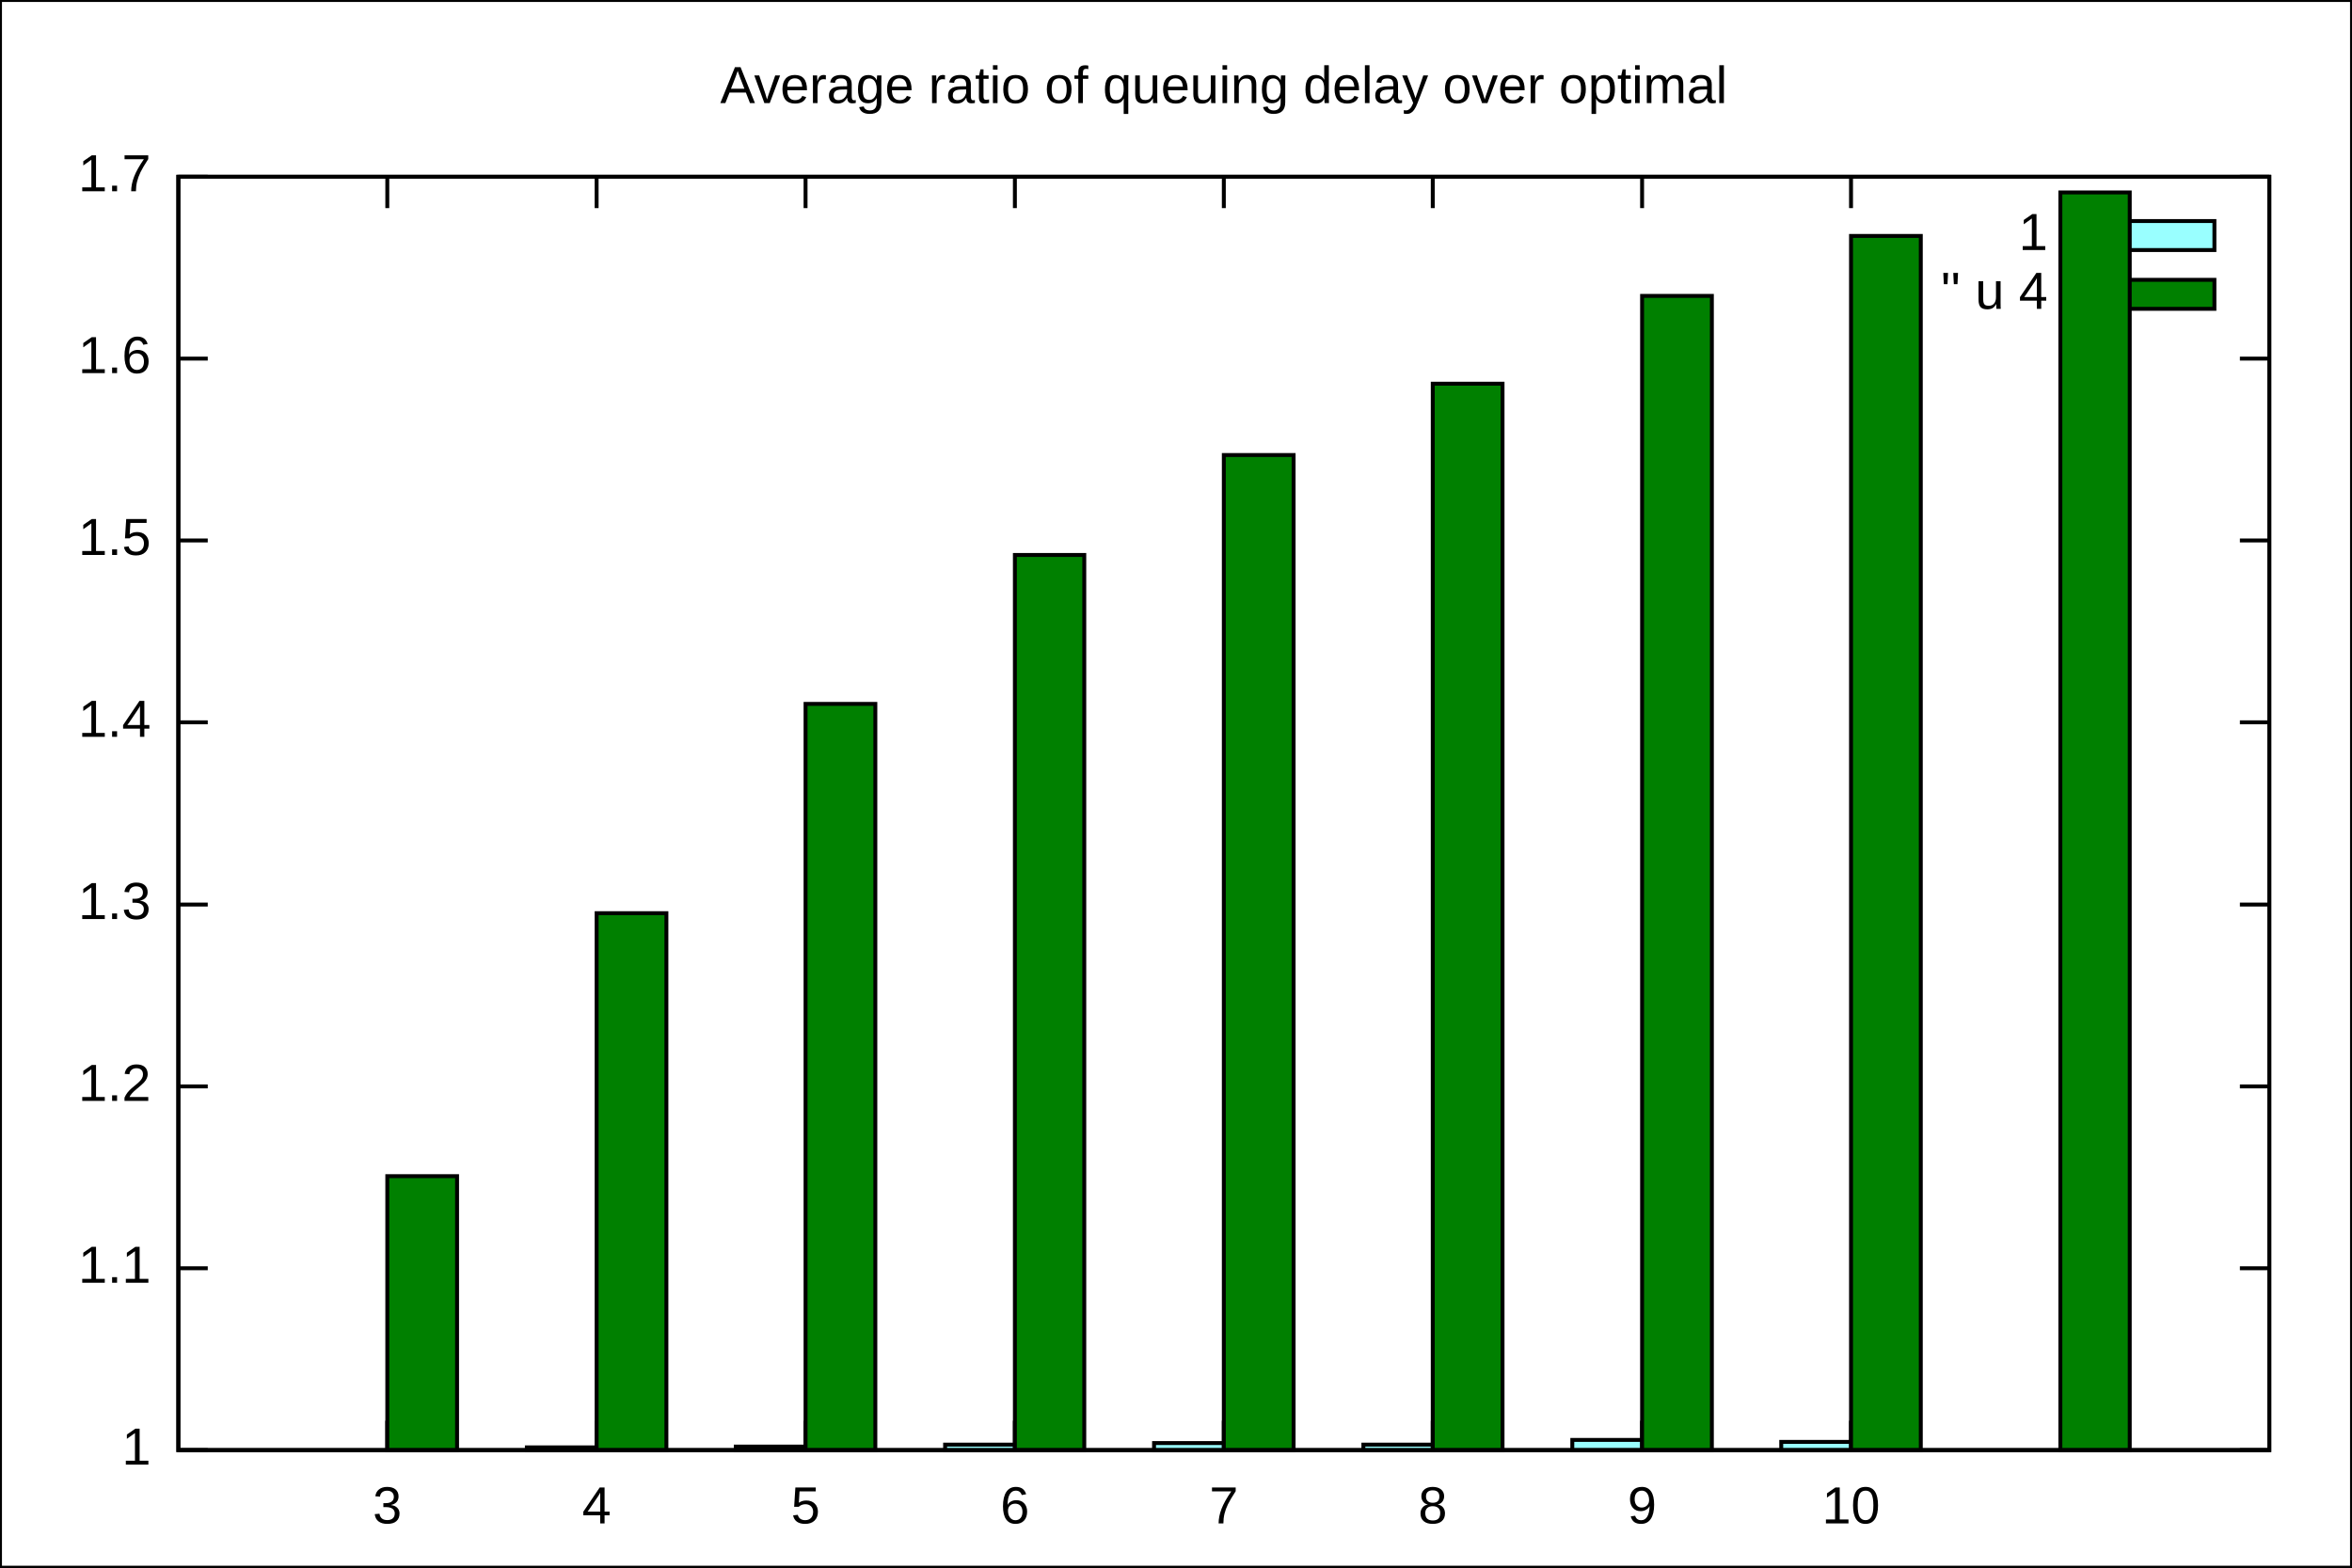
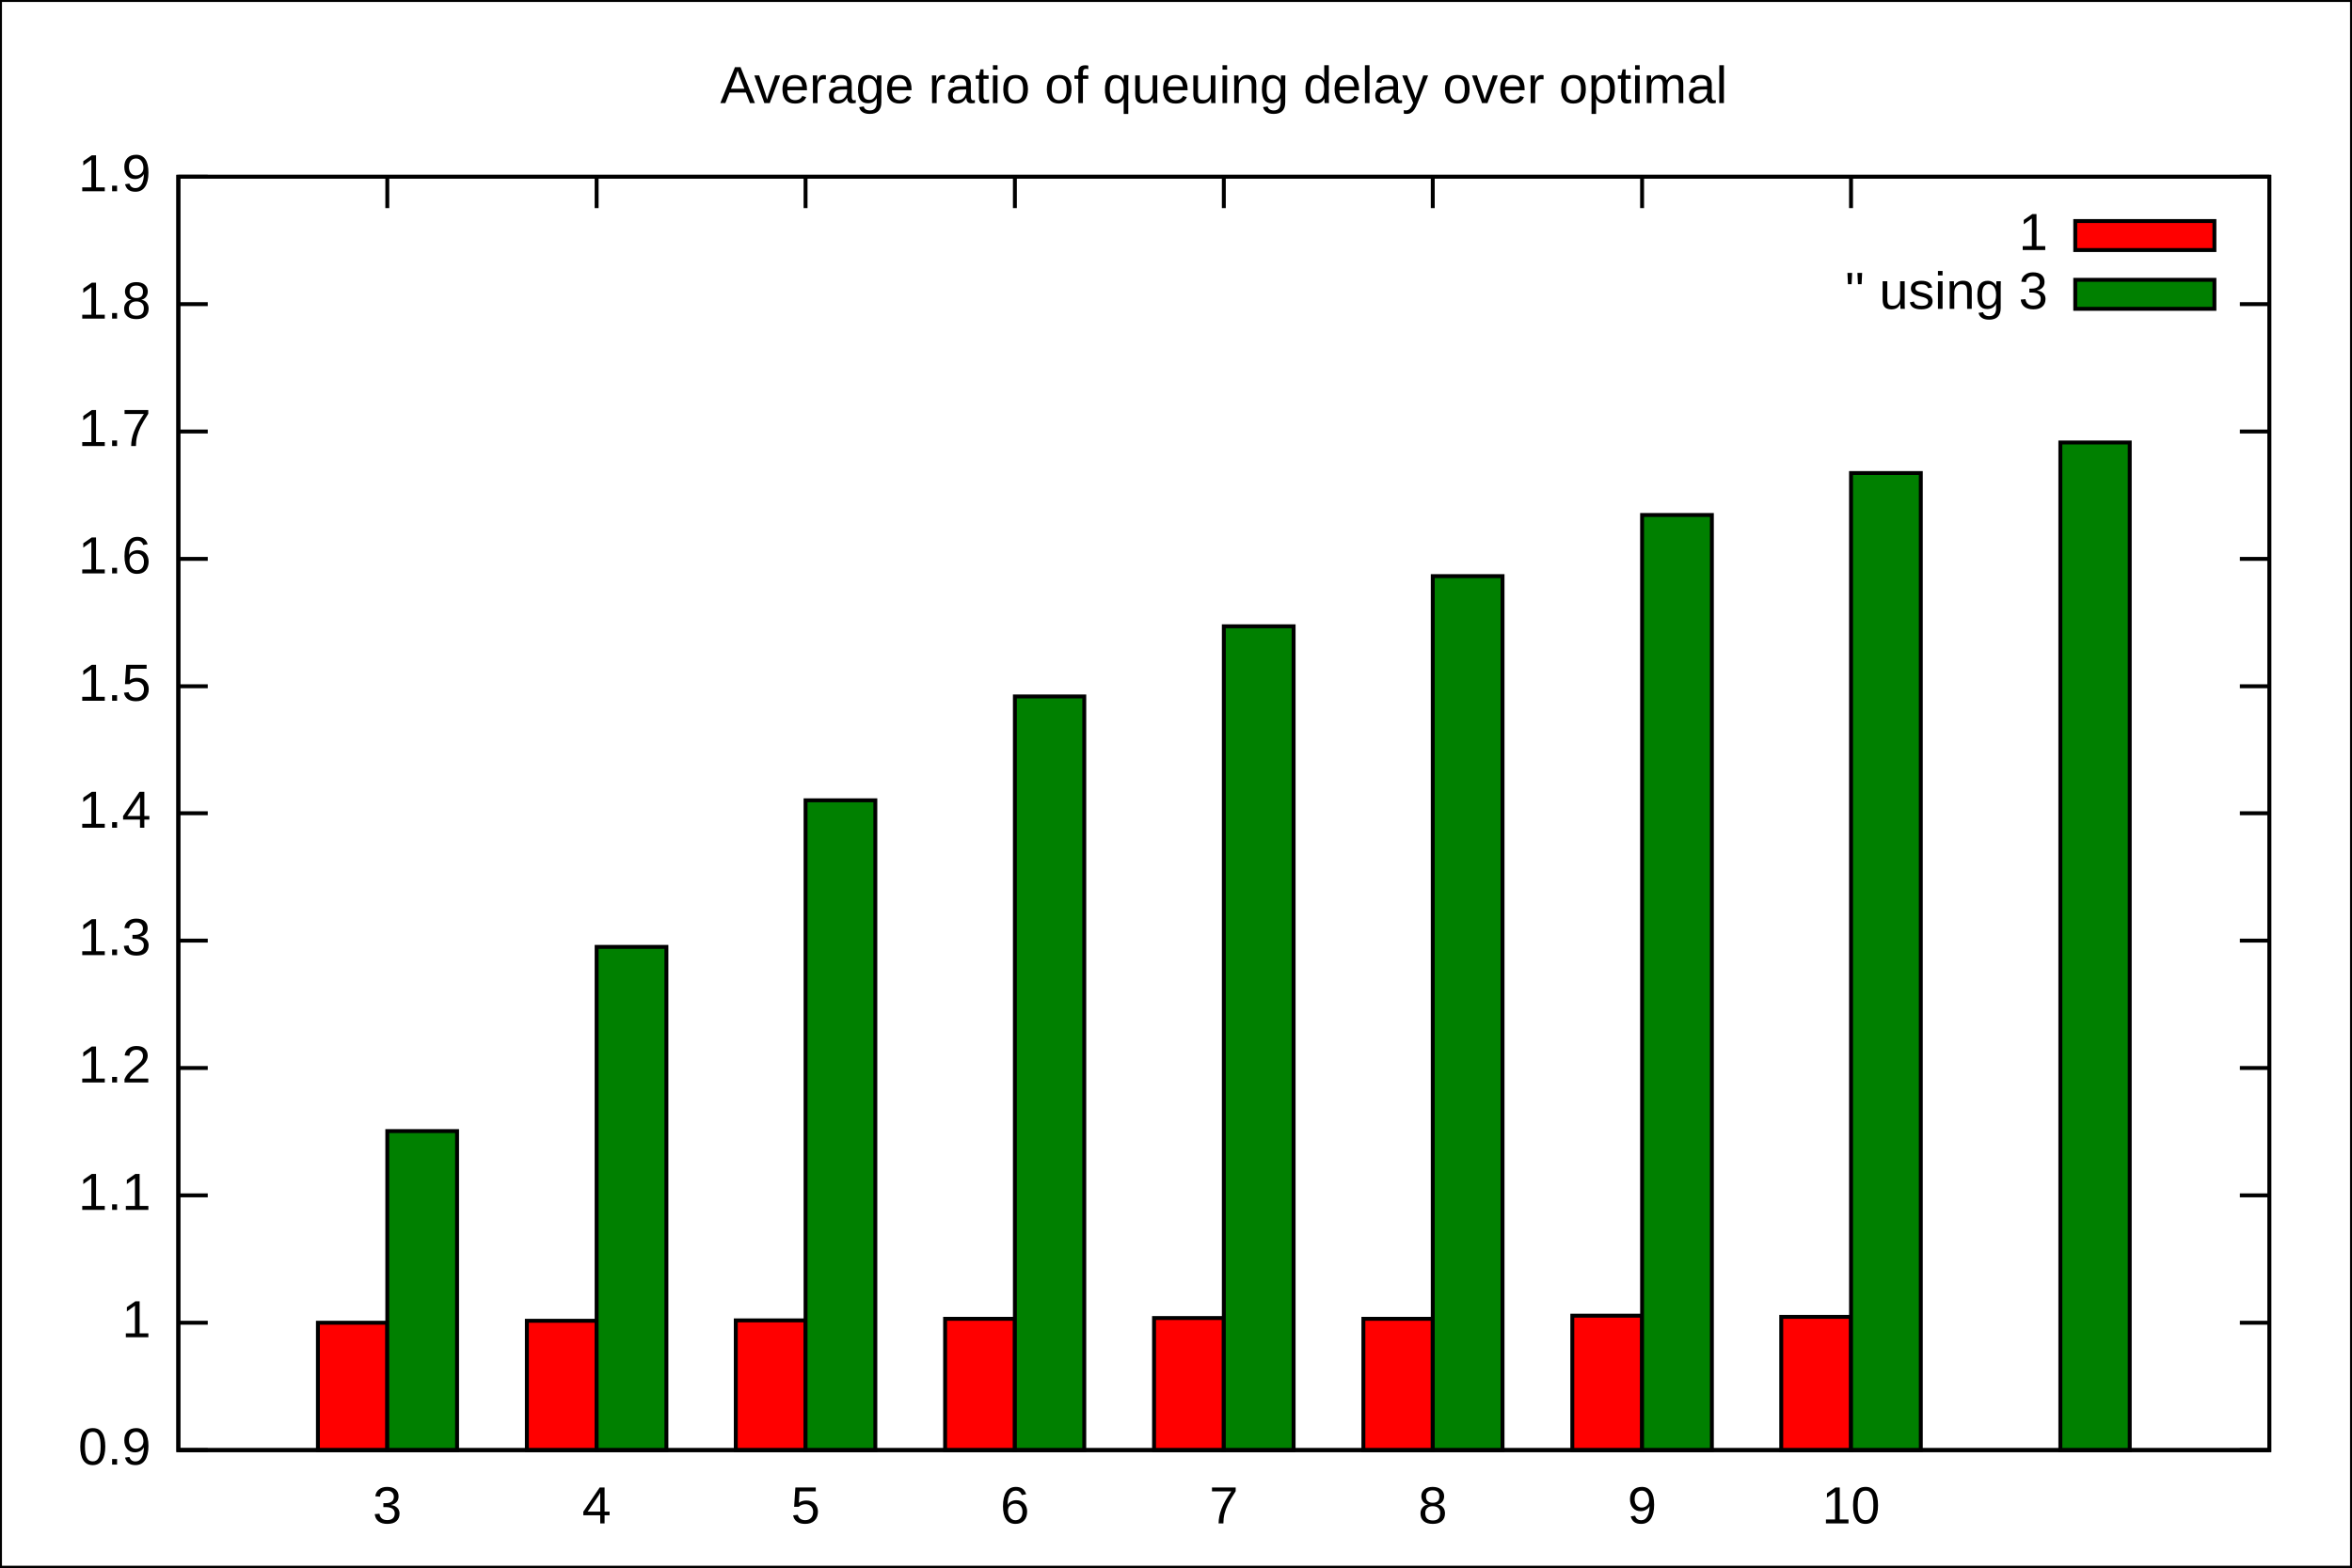
<svg xmlns="http://www.w3.org/2000/svg" xmlns:xlink="http://www.w3.org/1999/xlink" viewBox="0 0 600 400">
  <rect x="0" y="0" width="600" height="400" fill="#ffffff" stroke="black" stroke-width="1" />
  <g id="gnuplot_canvas">
    <defs>
      <circle id="gpDot" r="0.5" stroke-width="0.5" />
      <path id="gpPt0" stroke-width="0.267" stroke="currentColor" d="M-1,0 h2 M0,-1 v2" />
      <path id="gpPt1" stroke-width="0.267" stroke="currentColor" d="M-1,-1 L1,1 M1,-1 L-1,1" />
      <path id="gpPt2" stroke-width="0.267" stroke="currentColor" d="M-1,0 L1,0 M0,-1 L0,1 M-1,-1 L1,1 M-1,1 L1,-1" />
      <rect id="gpPt3" stroke-width="0.267" stroke="currentColor" x="-1" y="-1" width="2" height="2" />
      <rect id="gpPt4" stroke-width="0.267" stroke="currentColor" fill="currentColor" x="-1" y="-1" width="2" height="2" />
      <circle id="gpPt5" stroke-width="0.267" stroke="currentColor" cx="0" cy="0" r="1" />
      <use xlink:href="#gpPt5" id="gpPt6" fill="currentColor" stroke="none" />
      <path id="gpPt7" stroke-width="0.267" stroke="currentColor" d="M0,-1.33 L-1.33,0.67 L1.33,0.67 z" />
      <use xlink:href="#gpPt7" id="gpPt8" fill="currentColor" stroke="none" />
      <use xlink:href="#gpPt7" id="gpPt9" stroke="currentColor" transform="rotate(180)" />
      <use xlink:href="#gpPt9" id="gpPt10" fill="currentColor" stroke="none" />
      <use xlink:href="#gpPt3" id="gpPt11" stroke="currentColor" transform="rotate(45)" />
      <use xlink:href="#gpPt11" id="gpPt12" fill="currentColor" stroke="none" />
    </defs>
    <g style="fill:none; color:white; stroke:currentColor; stroke-width:1.00; stroke-linecap:butt; stroke-linejoin:miter">
</g>
    <g style="fill:none; color:black; stroke:currentColor; stroke-width:1.00; stroke-linecap:butt; stroke-linejoin:miter">
      <path stroke="black" d="M45.5,370.0 L53.0,370.0 M578.9,370.0 L571.4,370.0  h0.01" />
      <g transform="translate(38.5,373.7)" style="stroke:none; fill:black; font-family:arial; font-size:10.00pt; text-anchor:end">
        <text>
+           <tspan> 0.9</tspan>
+         </text>
+       </g>
+       <path stroke="black" d="M45.5,337.5 L53.0,337.5 M578.9,337.5 L571.4,337.5  h0.01" />
+       <g transform="translate(38.5,341.2)" style="stroke:none; fill:black; font-family:arial; font-size:10.00pt; text-anchor:end">
+         <text>
          <tspan> 1</tspan>
        </text>
      </g>
-       <path stroke="black" d="M45.5,323.6 L53.0,323.6 M578.9,323.6 L571.4,323.6  h0.01" />
-       <g transform="translate(38.5,327.3)" style="stroke:none; fill:black; font-family:arial; font-size:10.00pt; text-anchor:end">
+       <path stroke="black" d="M45.5,305.0 L53.0,305.0 M578.9,305.0 L571.4,305.0  h0.01" />
+       <g transform="translate(38.5,308.7)" style="stroke:none; fill:black; font-family:arial; font-size:10.00pt; text-anchor:end">
        <text>
          <tspan> 1.1</tspan>
        </text>
      </g>
-       <path stroke="black" d="M45.5,277.2 L53.0,277.2 M578.9,277.2 L571.4,277.2  h0.01" />
-       <g transform="translate(38.5,280.9)" style="stroke:none; fill:black; font-family:arial; font-size:10.00pt; text-anchor:end">
+       <path stroke="black" d="M45.5,272.5 L53.0,272.5 M578.9,272.5 L571.4,272.5  h0.01" />
+       <g transform="translate(38.5,276.2)" style="stroke:none; fill:black; font-family:arial; font-size:10.00pt; text-anchor:end">
        <text>
          <tspan> 1.2</tspan>
        </text>
      </g>
-       <path stroke="black" d="M45.5,230.8 L53.0,230.8 M578.9,230.8 L571.4,230.8  h0.01" />
-       <g transform="translate(38.5,234.5)" style="stroke:none; fill:black; font-family:arial; font-size:10.00pt; text-anchor:end">
+       <path stroke="black" d="M45.5,240.0 L53.0,240.0 M578.9,240.0 L571.4,240.0  h0.01" />
+       <g transform="translate(38.5,243.7)" style="stroke:none; fill:black; font-family:arial; font-size:10.00pt; text-anchor:end">
        <text>
          <tspan> 1.3</tspan>
        </text>
      </g>
-       <path stroke="black" d="M45.5,184.3 L53.0,184.3 M578.9,184.3 L571.4,184.3  h0.01" />
-       <g transform="translate(38.5,188.0)" style="stroke:none; fill:black; font-family:arial; font-size:10.00pt; text-anchor:end">
+       <path stroke="black" d="M45.5,207.5 L53.0,207.5 M578.9,207.5 L571.4,207.5  h0.01" />
+       <g transform="translate(38.5,211.2)" style="stroke:none; fill:black; font-family:arial; font-size:10.00pt; text-anchor:end">
        <text>
          <tspan> 1.4</tspan>
        </text>
      </g>
-       <path stroke="black" d="M45.5,137.9 L53.0,137.9 M578.9,137.9 L571.4,137.9  h0.01" />
-       <g transform="translate(38.5,141.6)" style="stroke:none; fill:black; font-family:arial; font-size:10.00pt; text-anchor:end">
+       <path stroke="black" d="M45.5,175.1 L53.0,175.1 M578.9,175.1 L571.4,175.1  h0.01" />
+       <g transform="translate(38.5,178.8)" style="stroke:none; fill:black; font-family:arial; font-size:10.00pt; text-anchor:end">
        <text>
          <tspan> 1.5</tspan>
        </text>
      </g>
-       <path stroke="black" d="M45.5,91.5 L53.0,91.5 M578.9,91.5 L571.4,91.5  h0.01" />
-       <g transform="translate(38.5,95.2)" style="stroke:none; fill:black; font-family:arial; font-size:10.00pt; text-anchor:end">
+       <path stroke="black" d="M45.5,142.6 L53.0,142.6 M578.9,142.6 L571.4,142.6  h0.01" />
+       <g transform="translate(38.5,146.3)" style="stroke:none; fill:black; font-family:arial; font-size:10.00pt; text-anchor:end">
        <text>
          <tspan> 1.6</tspan>
+         </text>
+       </g>
+       <path stroke="black" d="M45.5,110.1 L53.0,110.1 M578.9,110.1 L571.4,110.1  h0.01" />
+       <g transform="translate(38.5,113.8)" style="stroke:none; fill:black; font-family:arial; font-size:10.00pt; text-anchor:end">
+         <text>
+           <tspan> 1.7</tspan>
+         </text>
+       </g>
+       <path stroke="black" d="M45.5,77.6 L53.0,77.6 M578.9,77.6 L571.4,77.6  h0.01" />
+       <g transform="translate(38.5,81.3)" style="stroke:none; fill:black; font-family:arial; font-size:10.00pt; text-anchor:end">
+         <text>
+           <tspan> 1.8</tspan>
        </text>
      </g>
      <path stroke="black" d="M45.5,45.1 L53.0,45.1 M578.9,45.1 L571.4,45.1  h0.01" />
      <g transform="translate(38.5,48.8)" style="stroke:none; fill:black; font-family:arial; font-size:10.00pt; text-anchor:end">
        <text>
-           <tspan> 1.7</tspan>
+           <tspan> 1.9</tspan>
        </text>
      </g>
      <path stroke="black" d="M98.8,370.0 L98.8,362.5 M98.8,45.1 L98.8,52.6  h0.01" />
      <g transform="translate(98.8,388.7)" style="stroke:none; fill:black; font-family:arial; font-size:10.00pt; text-anchor:middle">
        <text>
          <tspan>3</tspan>
        </text>
      </g>
      <path stroke="black" d="M152.2,370.0 L152.2,362.5 M152.2,45.1 L152.2,52.6  h0.01" />
      <g transform="translate(152.2,388.7)" style="stroke:none; fill:black; font-family:arial; font-size:10.00pt; text-anchor:middle">
        <text>
          <tspan>4</tspan>
        </text>
      </g>
      <path stroke="black" d="M205.5,370.0 L205.5,362.5 M205.5,45.1 L205.5,52.6  h0.01" />
      <g transform="translate(205.5,388.7)" style="stroke:none; fill:black; font-family:arial; font-size:10.00pt; text-anchor:middle">
        <text>
          <tspan>5</tspan>
        </text>
      </g>
      <path stroke="black" d="M258.9,370.0 L258.9,362.5 M258.9,45.1 L258.9,52.6  h0.01" />
      <g transform="translate(258.9,388.7)" style="stroke:none; fill:black; font-family:arial; font-size:10.00pt; text-anchor:middle">
        <text>
          <tspan>6</tspan>
        </text>
      </g>
      <path stroke="black" d="M312.2,370.0 L312.2,362.5 M312.2,45.1 L312.2,52.6  h0.01" />
      <g transform="translate(312.2,388.7)" style="stroke:none; fill:black; font-family:arial; font-size:10.00pt; text-anchor:middle">
        <text>
          <tspan>7</tspan>
        </text>
      </g>
      <path stroke="black" d="M365.5,370.0 L365.5,362.5 M365.5,45.1 L365.5,52.6  h0.01" />
      <g transform="translate(365.5,388.7)" style="stroke:none; fill:black; font-family:arial; font-size:10.00pt; text-anchor:middle">
        <text>
          <tspan>8</tspan>
        </text>
      </g>
      <path stroke="black" d="M418.9,370.0 L418.9,362.5 M418.9,45.1 L418.9,52.6  h0.01" />
      <g transform="translate(418.9,388.7)" style="stroke:none; fill:black; font-family:arial; font-size:10.00pt; text-anchor:middle">
        <text>
          <tspan>9</tspan>
        </text>
      </g>
      <path stroke="black" d="M472.2,370.0 L472.2,362.5 M472.2,45.1 L472.2,52.6  h0.01" />
      <g transform="translate(472.2,388.7)" style="stroke:none; fill:black; font-family:arial; font-size:10.00pt; text-anchor:middle">
        <text>
          <tspan>10</tspan>
        </text>
      </g>
      <path stroke="black" d="M45.5,45.1 L45.5,370.0 L578.9,370.0 L578.9,45.1 L45.5,45.1 Z  h0.01" />
      <g transform="translate(312.2,26.3)" style="stroke:none; fill:black; font-family:arial; font-size:10.00pt; text-anchor:middle">
        <text>
          <tspan>Average ratio of queuing delay over optimal</tspan>
        </text>
      </g>
    </g>
    <g id="delay_ratio_plot_1">
      <g style="fill:none; color:red; stroke:currentColor; stroke-width:1.00; stroke-linecap:butt; stroke-linejoin:miter">
        <g visibility="visible">
          <g transform="translate(522.4,63.8)" style="stroke:none; fill:black; font-family:arial; font-size:10.00pt; text-anchor:end">
            <text>
              <tspan>1</tspan>
            </text>
          </g>
          <g style="stroke:none; shape-rendering:crispEdges">
-             <polygon fill="rgb(153, 255, 255)" points="529.4,63.8 564.9,63.8 564.9,56.3 529.4,56.3 " />
+             <polygon fill="currentColor" points="529.4,63.8 564.9,63.8 564.9,56.3 529.4,56.3 " />
          </g>
          <path stroke="black" d="M529.4,63.8 L564.9,63.8 L564.9,56.4 L529.4,56.4 L529.4,63.8 Z  h0.01" />
        </g>
        <g style="stroke:none; shape-rendering:crispEdges">
-           <polygon fill="rgb(153, 255, 255)" points="134.4,370.0 152.3,370.0 152.3,369.2 134.4,369.2 " />
-         </g>
-         <path stroke="black" d="M134.4,370.0 L134.4,369.3 L152.2,369.3 L152.2,370.0 L134.4,370.0 Z  h0.01" />
+           <polygon fill="currentColor" points="81.1,370.0 98.9,370.0 98.9,337.4 81.1,337.4 " />
+         </g>
+         <path stroke="black" d="M81.1,370.0 L81.1,337.5 L98.8,337.5 L98.8,370.0 L81.1,370.0 Z  h0.01" />
      </g>
      <g style="fill:none; color:red; stroke:currentColor; stroke-width:1.00; stroke-linecap:butt; stroke-linejoin:miter">
        <g style="stroke:none; shape-rendering:crispEdges">
-           <polygon fill="rgb(153, 255, 255)" points="187.7,370.0 205.6,370.0 205.6,369.0 187.7,369.0 " />
-         </g>
-         <path stroke="black" d="M187.7,370.0 L187.7,369.1 L205.5,369.1 L205.5,370.0 L187.7,370.0 Z  h0.01" />
-         <g style="stroke:none; shape-rendering:crispEdges">
-           <polygon fill="rgb(153, 255, 255)" points="241.1,370.0 259.0,370.0 259.0,368.5 241.1,368.5 " />
-         </g>
-         <path stroke="black" d="M241.1,370.0 L241.1,368.6 L258.9,368.6 L258.9,370.0 L241.1,370.0 Z  h0.01" />
-         <g style="stroke:none; shape-rendering:crispEdges">
-           <polygon fill="rgb(153, 255, 255)" points="294.4,370.0 312.3,370.0 312.3,368.1 294.4,368.1 " />
-         </g>
-         <path stroke="black" d="M294.4,370.0 L294.4,368.2 L312.2,368.2 L312.2,370.0 L294.4,370.0 Z  h0.01" />
-         <g style="stroke:none; shape-rendering:crispEdges">
-           <polygon fill="rgb(153, 255, 255)" points="347.8,370.0 365.6,370.0 365.6,368.5 347.8,368.5 " />
-         </g>
-         <path stroke="black" d="M347.8,370.0 L347.8,368.6 L365.5,368.6 L365.5,370.0 L347.8,370.0 Z  h0.01" />
-         <g style="stroke:none; shape-rendering:crispEdges">
-           <polygon fill="rgb(153, 255, 255)" points="401.1,370.0 419.0,370.0 419.0,367.3 401.1,367.3 " />
-         </g>
-         <path stroke="black" d="M401.1,370.0 L401.1,367.4 L418.9,367.4 L418.9,370.0 L401.1,370.0 Z  h0.01" />
-         <g style="stroke:none; shape-rendering:crispEdges">
-           <polygon fill="rgb(153, 255, 255)" points="454.4,370.0 472.3,370.0 472.3,367.8 454.4,367.8 " />
-         </g>
-         <path stroke="black" d="M454.4,370.0 L454.4,367.9 L472.2,367.9 L472.2,370.0 L454.4,370.0 Z  h0.01" />
+           <polygon fill="currentColor" points="134.4,370.0 152.3,370.0 152.3,336.9 134.4,336.9 " />
+         </g>
+         <path stroke="black" d="M134.4,370.0 L134.4,337.0 L152.2,337.0 L152.2,370.0 L134.4,370.0 Z  h0.01" />
+         <g style="stroke:none; shape-rendering:crispEdges">
+           <polygon fill="currentColor" points="187.7,370.0 205.6,370.0 205.6,336.8 187.7,336.8 " />
+         </g>
+         <path stroke="black" d="M187.7,370.0 L187.7,336.9 L205.5,336.9 L205.5,370.0 L187.7,370.0 Z  h0.01" />
+         <g style="stroke:none; shape-rendering:crispEdges">
+           <polygon fill="currentColor" points="241.1,370.0 259.0,370.0 259.0,336.4 241.1,336.4 " />
+         </g>
+         <path stroke="black" d="M241.1,370.0 L241.1,336.5 L258.9,336.5 L258.9,370.0 L241.1,370.0 Z  h0.01" />
+         <g style="stroke:none; shape-rendering:crispEdges">
+           <polygon fill="currentColor" points="294.4,370.0 312.3,370.0 312.3,336.2 294.4,336.2 " />
+         </g>
+         <path stroke="black" d="M294.4,370.0 L294.4,336.3 L312.2,336.3 L312.2,370.0 L294.4,370.0 Z  h0.01" />
+         <g style="stroke:none; shape-rendering:crispEdges">
+           <polygon fill="currentColor" points="347.8,370.0 365.6,370.0 365.6,336.4 347.8,336.4 " />
+         </g>
+         <path stroke="black" d="M347.8,370.0 L347.8,336.5 L365.5,336.5 L365.5,370.0 L347.8,370.0 Z  h0.01" />
+         <g style="stroke:none; shape-rendering:crispEdges">
+           <polygon fill="currentColor" points="401.1,370.0 419.0,370.0 419.0,335.6 401.1,335.6 " />
+         </g>
+         <path stroke="black" d="M401.1,370.0 L401.1,335.7 L418.9,335.7 L418.9,370.0 L401.1,370.0 Z  h0.01" />
+         <g style="stroke:none; shape-rendering:crispEdges">
+           <polygon fill="currentColor" points="454.4,370.0 472.3,370.0 472.3,335.9 454.4,335.9 " />
+         </g>
+         <path stroke="black" d="M454.4,370.0 L454.4,336.0 L472.2,336.0 L472.2,370.0 L454.4,370.0 Z  h0.01" />
      </g>
    </g>
    <g id="delay_ratio_plot_2">
      <g style="fill:none; color:green; stroke:currentColor; stroke-width:1.00; stroke-linecap:butt; stroke-linejoin:miter">
        <g visibility="visible">
          <g transform="translate(522.4,78.8)" style="stroke:none; fill:black; font-family:arial; font-size:10.00pt; text-anchor:end">
-             <text>'' u 4</text>
+             <text>'' using 3</text>
          </g>
          <g style="stroke:none; shape-rendering:crispEdges">
            <polygon fill="currentColor" points="529.4,78.8 564.9,78.8 564.9,71.3 529.4,71.3 " />
          </g>
          <path stroke="black" d="M529.4,78.8 L564.9,78.8 L564.9,71.4 L529.4,71.4 L529.4,78.8 Z  h0.01" />
        </g>
        <g style="stroke:none; shape-rendering:crispEdges">
-           <polygon fill="currentColor" points="98.8,370.0 116.7,370.0 116.7,300.0 98.8,300.0 " />
-         </g>
-         <path stroke="black" d="M98.8,370.0 L98.8,300.1 L116.6,300.1 L116.6,370.0 L98.8,370.0 Z  h0.01" />
+           <polygon fill="currentColor" points="98.8,370.0 116.7,370.0 116.7,288.5 98.8,288.5 " />
+         </g>
+         <path stroke="black" d="M98.8,370.0 L98.8,288.6 L116.6,288.6 L116.6,370.0 L98.8,370.0 Z  h0.01" />
      </g>
      <g style="fill:none; color:green; stroke:currentColor; stroke-width:1.00; stroke-linecap:butt; stroke-linejoin:miter">
        <g style="stroke:none; shape-rendering:crispEdges">
-           <polygon fill="currentColor" points="152.2,370.0 170.1,370.0 170.1,232.9 152.2,232.9 " />
-         </g>
-         <path stroke="black" d="M152.2,370.0 L152.2,233.0 L170.0,233.0 L170.0,370.0 L152.2,370.0 Z  h0.01" />
-         <g style="stroke:none; shape-rendering:crispEdges">
-           <polygon fill="currentColor" points="205.5,370.0 223.4,370.0 223.4,179.5 205.5,179.5 " />
-         </g>
-         <path stroke="black" d="M205.5,370.0 L205.5,179.6 L223.3,179.6 L223.3,370.0 L205.5,370.0 Z  h0.01" />
-         <g style="stroke:none; shape-rendering:crispEdges">
-           <polygon fill="currentColor" points="258.9,370.0 276.7,370.0 276.7,141.5 258.9,141.5 " />
-         </g>
-         <path stroke="black" d="M258.9,370.0 L258.9,141.6 L276.6,141.6 L276.6,370.0 L258.9,370.0 Z  h0.01" />
-         <g style="stroke:none; shape-rendering:crispEdges">
-           <polygon fill="currentColor" points="312.2,370.0 330.1,370.0 330.1,116.0 312.2,116.0 " />
-         </g>
-         <path stroke="black" d="M312.2,370.0 L312.2,116.1 L330.0,116.1 L330.0,370.0 L312.2,370.0 Z  h0.01" />
-         <g style="stroke:none; shape-rendering:crispEdges">
-           <polygon fill="currentColor" points="365.5,370.0 383.4,370.0 383.4,97.8 365.5,97.8 " />
-         </g>
-         <path stroke="black" d="M365.5,370.0 L365.5,97.9 L383.3,97.9 L383.3,370.0 L365.5,370.0 Z  h0.01" />
-         <g style="stroke:none; shape-rendering:crispEdges">
-           <polygon fill="currentColor" points="418.9,370.0 436.8,370.0 436.8,75.4 418.9,75.4 " />
-         </g>
-         <path stroke="black" d="M418.9,370.0 L418.9,75.5 L436.7,75.5 L436.7,370.0 L418.9,370.0 Z  h0.01" />
-         <g style="stroke:none; shape-rendering:crispEdges">
-           <polygon fill="currentColor" points="472.2,370.0 490.1,370.0 490.1,60.1 472.2,60.1 " />
-         </g>
-         <path stroke="black" d="M472.2,370.0 L472.2,60.2 L490.0,60.2 L490.0,370.0 L472.2,370.0 Z  h0.01" />
-         <g style="stroke:none; shape-rendering:crispEdges">
-           <polygon fill="currentColor" points="525.6,370.0 543.4,370.0 543.4,49.0 525.6,49.0 " />
-         </g>
-         <path stroke="black" d="M525.6,370.0 L525.6,49.1 L543.3,49.1 L543.3,370.0 L525.6,370.0 Z  h0.01" />
+           <polygon fill="currentColor" points="152.2,370.0 170.1,370.0 170.1,241.5 152.2,241.5 " />
+         </g>
+         <path stroke="black" d="M152.2,370.0 L152.2,241.6 L170.0,241.6 L170.0,370.0 L152.2,370.0 Z  h0.01" />
+         <g style="stroke:none; shape-rendering:crispEdges">
+           <polygon fill="currentColor" points="205.5,370.0 223.4,370.0 223.4,204.1 205.5,204.1 " />
+         </g>
+         <path stroke="black" d="M205.5,370.0 L205.5,204.2 L223.3,204.2 L223.3,370.0 L205.5,370.0 Z  h0.01" />
+         <g style="stroke:none; shape-rendering:crispEdges">
+           <polygon fill="currentColor" points="258.9,370.0 276.7,370.0 276.7,177.6 258.9,177.6 " />
+         </g>
+         <path stroke="black" d="M258.9,370.0 L258.9,177.7 L276.6,177.7 L276.6,370.0 L258.9,370.0 Z  h0.01" />
+         <g style="stroke:none; shape-rendering:crispEdges">
+           <polygon fill="currentColor" points="312.2,370.0 330.1,370.0 330.1,159.7 312.2,159.7 " />
+         </g>
+         <path stroke="black" d="M312.2,370.0 L312.2,159.8 L330.0,159.8 L330.0,370.0 L312.2,370.0 Z  h0.01" />
+         <g style="stroke:none; shape-rendering:crispEdges">
+           <polygon fill="currentColor" points="365.5,370.0 383.4,370.0 383.4,146.9 365.5,146.9 " />
+         </g>
+         <path stroke="black" d="M365.5,370.0 L365.5,147.0 L383.3,147.0 L383.3,370.0 L365.5,370.0 Z  h0.01" />
+         <g style="stroke:none; shape-rendering:crispEdges">
+           <polygon fill="currentColor" points="418.9,370.0 436.8,370.0 436.8,131.3 418.9,131.3 " />
+         </g>
+         <path stroke="black" d="M418.9,370.0 L418.9,131.4 L436.7,131.4 L436.7,370.0 L418.9,370.0 Z  h0.01" />
+         <g style="stroke:none; shape-rendering:crispEdges">
+           <polygon fill="currentColor" points="472.2,370.0 490.1,370.0 490.1,120.6 472.2,120.6 " />
+         </g>
+         <path stroke="black" d="M472.2,370.0 L472.2,120.7 L490.0,120.7 L490.0,370.0 L472.2,370.0 Z  h0.01" />
+         <g style="stroke:none; shape-rendering:crispEdges">
+           <polygon fill="currentColor" points="525.6,370.0 543.4,370.0 543.4,112.8 525.6,112.8 " />
+         </g>
+         <path stroke="black" d="M525.6,370.0 L525.6,112.9 L543.3,112.9 L543.3,370.0 L525.6,370.0 Z  h0.01" />
      </g>
    </g>
    <g style="fill:none; color:black; stroke:currentColor; stroke-width:1.00; stroke-linecap:butt; stroke-linejoin:miter">
      <path stroke="black" d="M45.5,45.1 L45.5,370.0 L578.9,370.0 L578.9,45.1 L45.5,45.1 Z  h0.01" />
    </g>
  </g>
  <text id="coord_text" text-anchor="start" pointer-events="none" font-size="12" font-family="Arial" visibility="hidden"> </text>
</svg>
